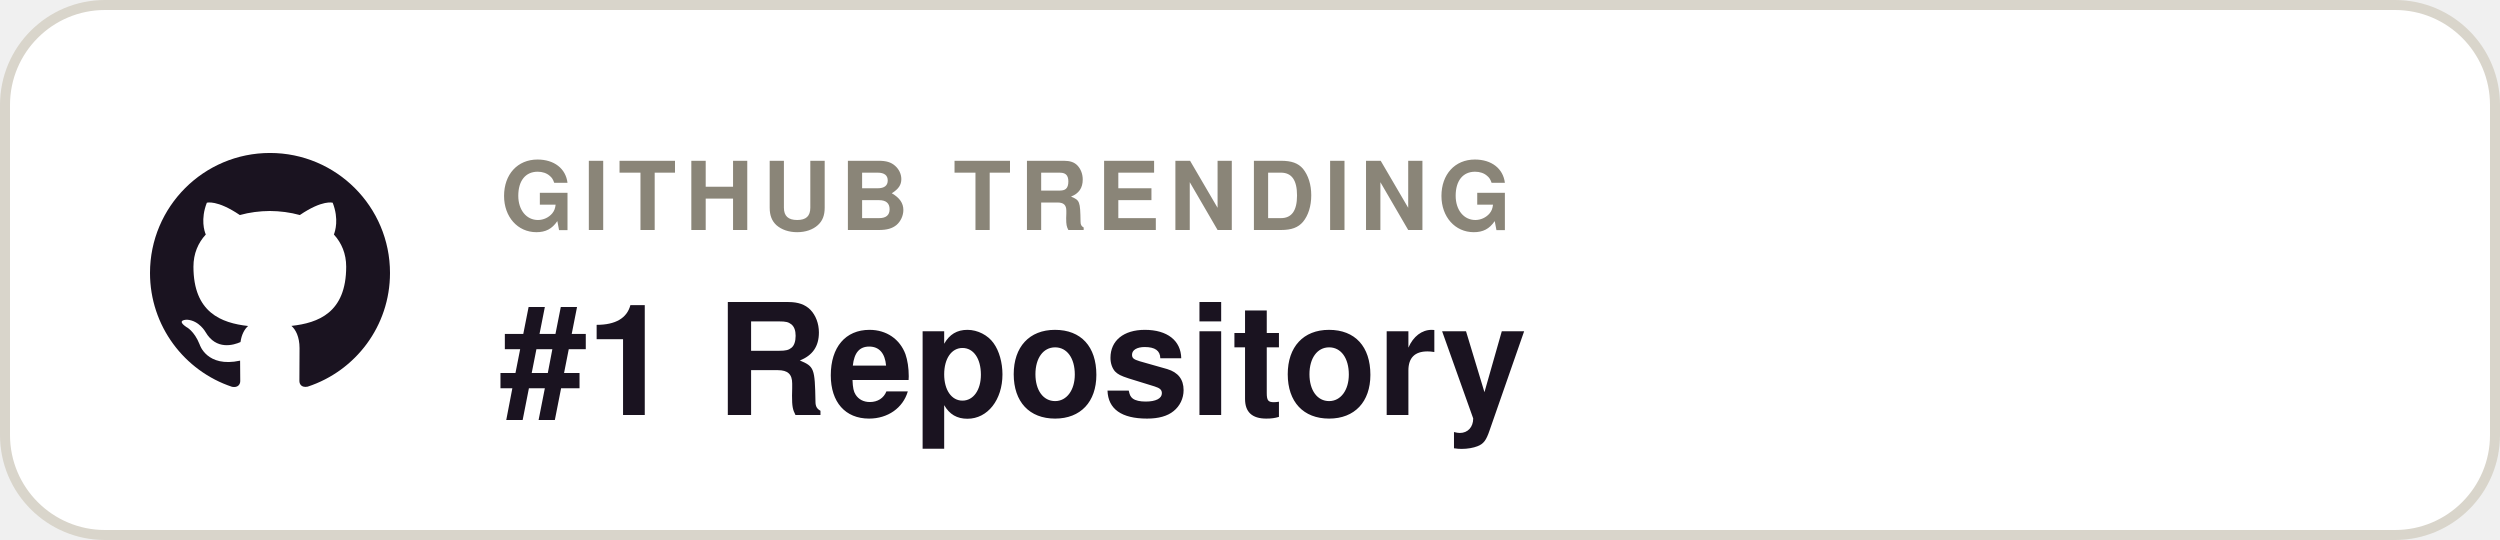
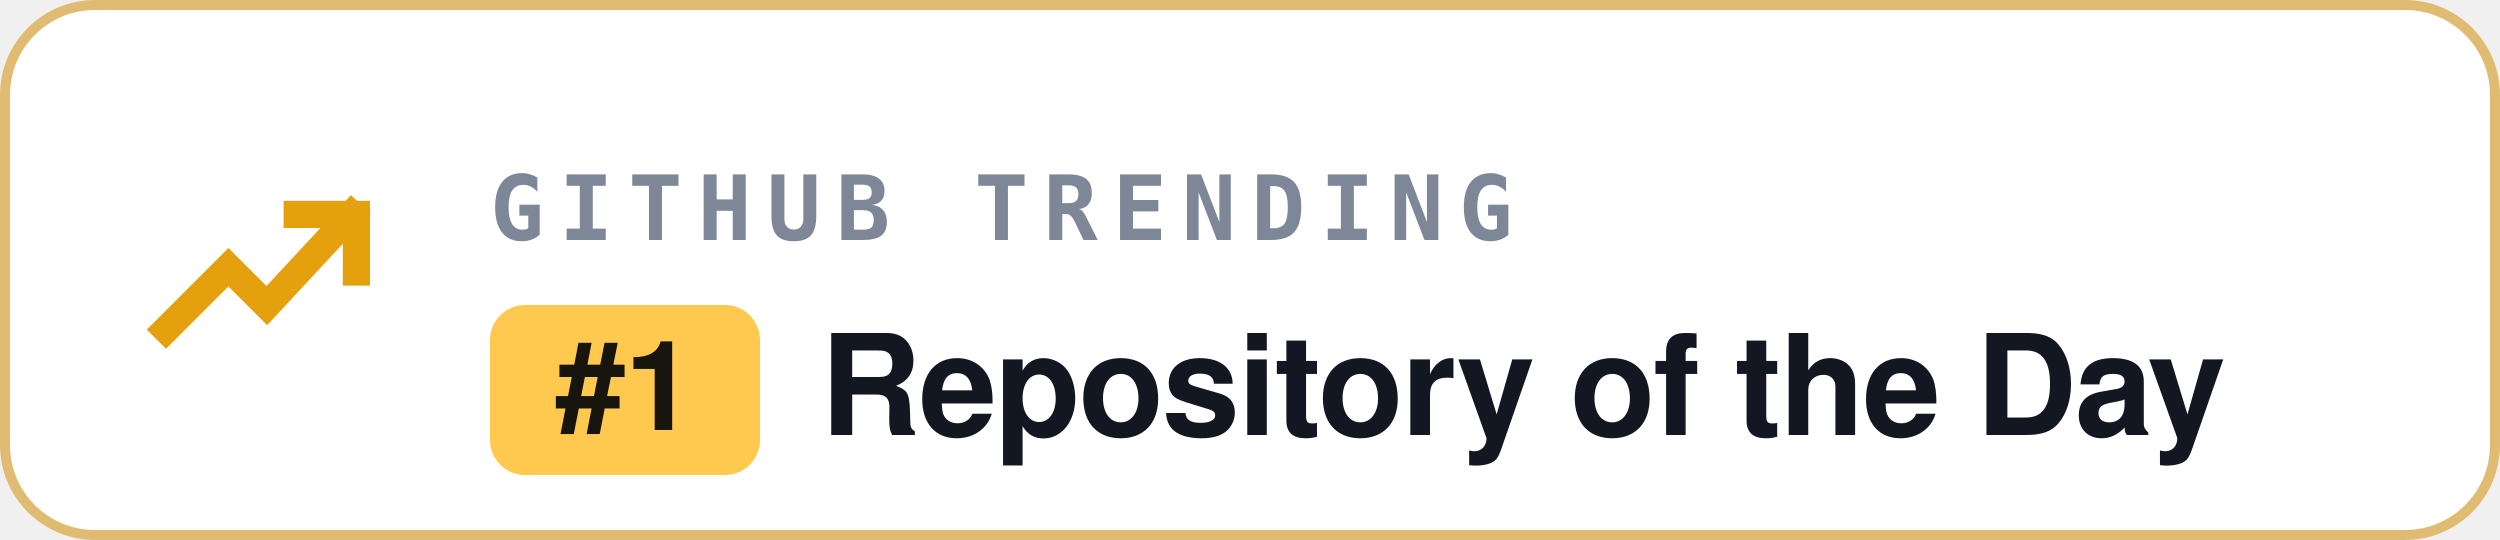
- <svg xmlns="http://www.w3.org/2000/svg" width="250" height="54" viewBox="0 0 250 54" role="img" aria-label="#1 on GitHub Trending">
-   <rect x="0.5" y="0.5" width="249" height="53" rx="10" fill="#FFFFFF" stroke="#D9D5CB" />
-   <g transform="translate(15, 15) scale(1)" fill="#1A1320">
-     <path d="M12 .297c-6.63 0-12 5.373-12 12 0 5.303 3.438 9.8 8.205 11.385.6.113.82-.258.82-.577 0-.285-.01-1.04-.015-2.04-3.338.724-4.042-1.61-4.042-1.61C4.422 18.07 3.633 17.7 3.633 17.7c-1.087-.744.084-.729.084-.729 1.205.084 1.838 1.236 1.838 1.236 1.07 1.835 2.809 1.305 3.495.998.108-.776.417-1.305.76-1.605-2.665-.3-5.466-1.332-5.466-5.93 0-1.31.465-2.38 1.235-3.22-.135-.303-.54-1.523.105-3.176 0 0 1.005-.322 3.3 1.23.96-.267 1.98-.399 3-.405 1.02.006 2.04.138 3 .405 2.28-1.552 3.285-1.23 3.285-1.23.645 1.653.24 2.873.12 3.176.765.84 1.23 1.91 1.23 3.22 0 4.61-2.805 5.625-5.475 5.92.42.36.81 1.096.81 2.22 0 1.606-.015 2.896-.015 3.286 0 .315.21.69.825.57C20.565 22.092 24 17.592 24 12.297c0-6.627-5.373-12-12-12" />
+ <svg xmlns="http://www.w3.org/2000/svg" width="250" height="54" viewBox="0 0 250 54" role="img" aria-label="GitHub Trending: #1 Repository of the Day">
+   <rect x="0.5" y="0.5" width="249" height="53" rx="9" fill="#FFFFFF" stroke="#E0BC72" />
+   <g transform="translate(15,16) scale(1.6)" fill="none" stroke="#E5A00D" stroke-width="1.7" stroke-linecap="square">
+     <path d="M1 10.6 4.9 6.7 7.3 9.1 12.6 3.4" />
+     <path d="M9.2 3.4H12.9V7" />
  </g>
-   <text x="50" y="23" font-family="Helvetica Neue, Helvetica, Arial, sans-serif" font-size="9.5" font-weight="700" letter-spacing="0.9" fill="#8A8578">GITHUB TRENDING</text>
-   <text x="50" y="41.5" font-family="Helvetica Neue, Helvetica, Arial, sans-serif" font-size="15.5" font-weight="700" fill="#1A1320">#1 Repository</text>
+   <text x="49" y="24" font-family="Menlo, Consolas, monospace" font-size="9" font-weight="700" letter-spacing="1.5" fill="#7D8798">GITHUB TRENDING</text>
+   <rect x="49" y="30.5" width="27" height="17" rx="3.5" fill="#FFC94F" />
+   <text x="62.5" y="43" text-anchor="middle" font-family="Helvetica Neue, Helvetica, Arial, sans-serif" font-size="12.5" font-weight="800" fill="#17150E">#1</text>
+   <text x="82" y="43.5" font-family="Helvetica Neue, Helvetica, Arial, sans-serif" font-size="14" font-weight="700" letter-spacing="-0.2" fill="#131722">Repository of the Day</text>
</svg>
